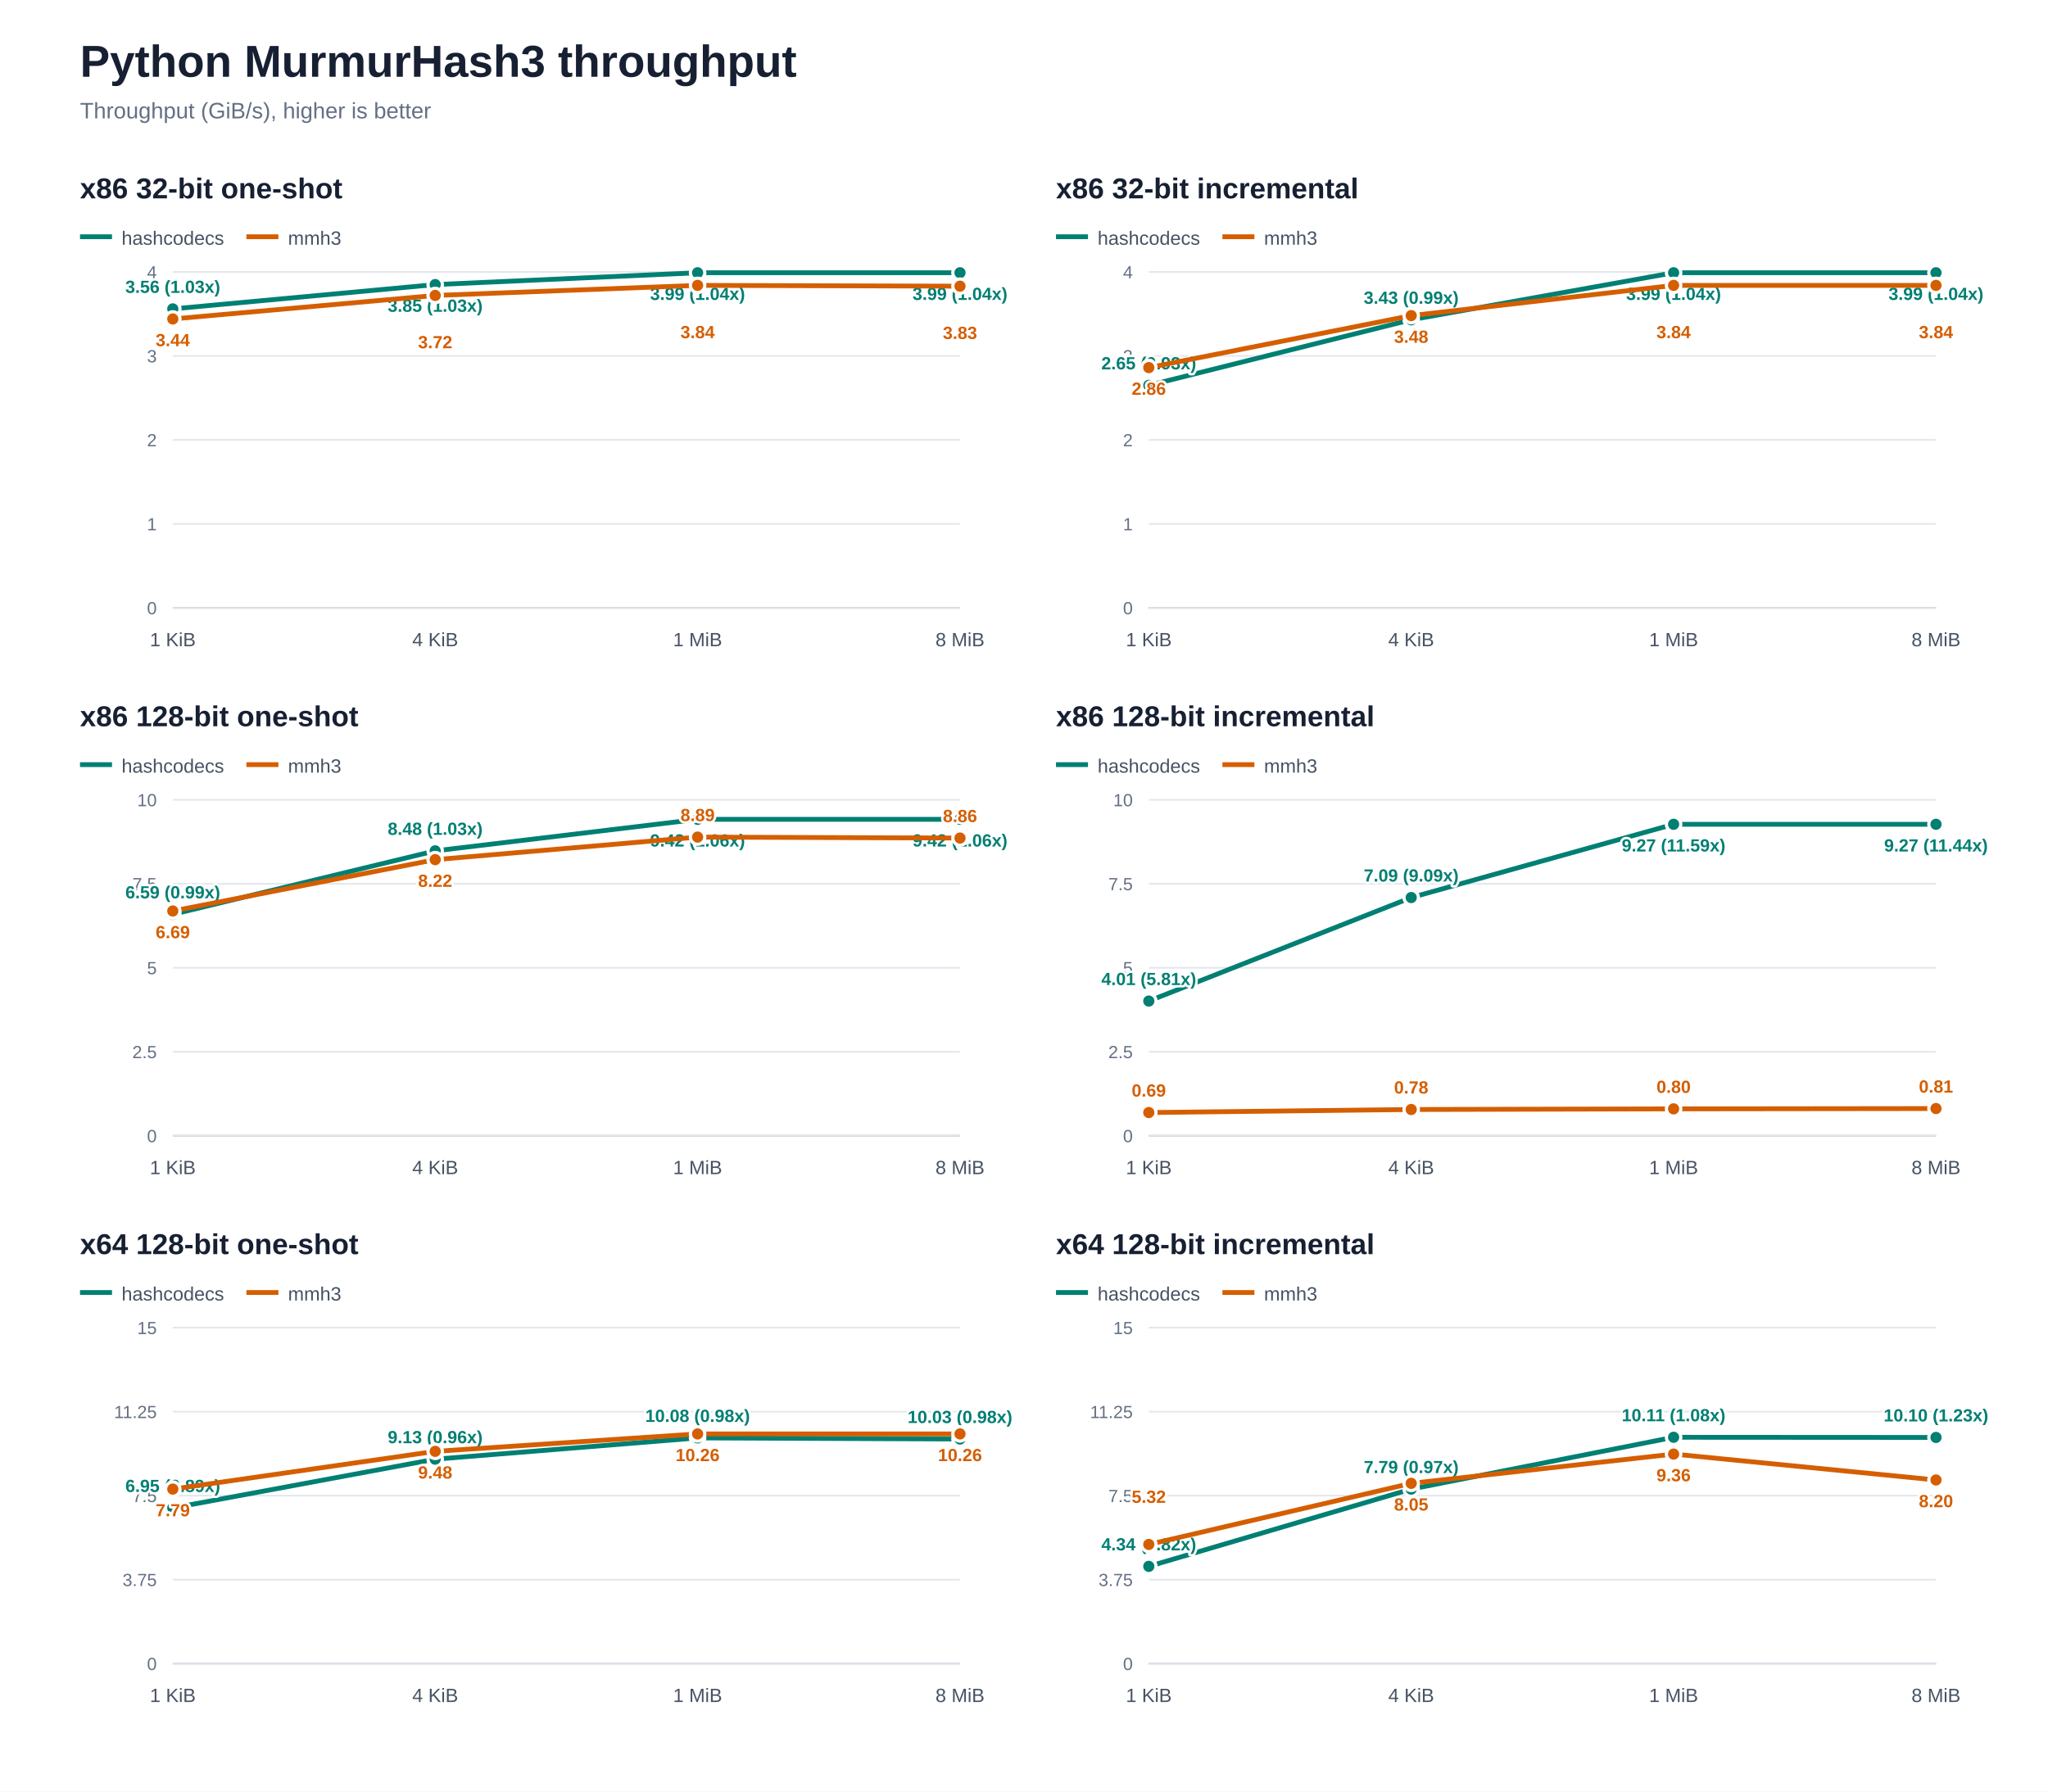
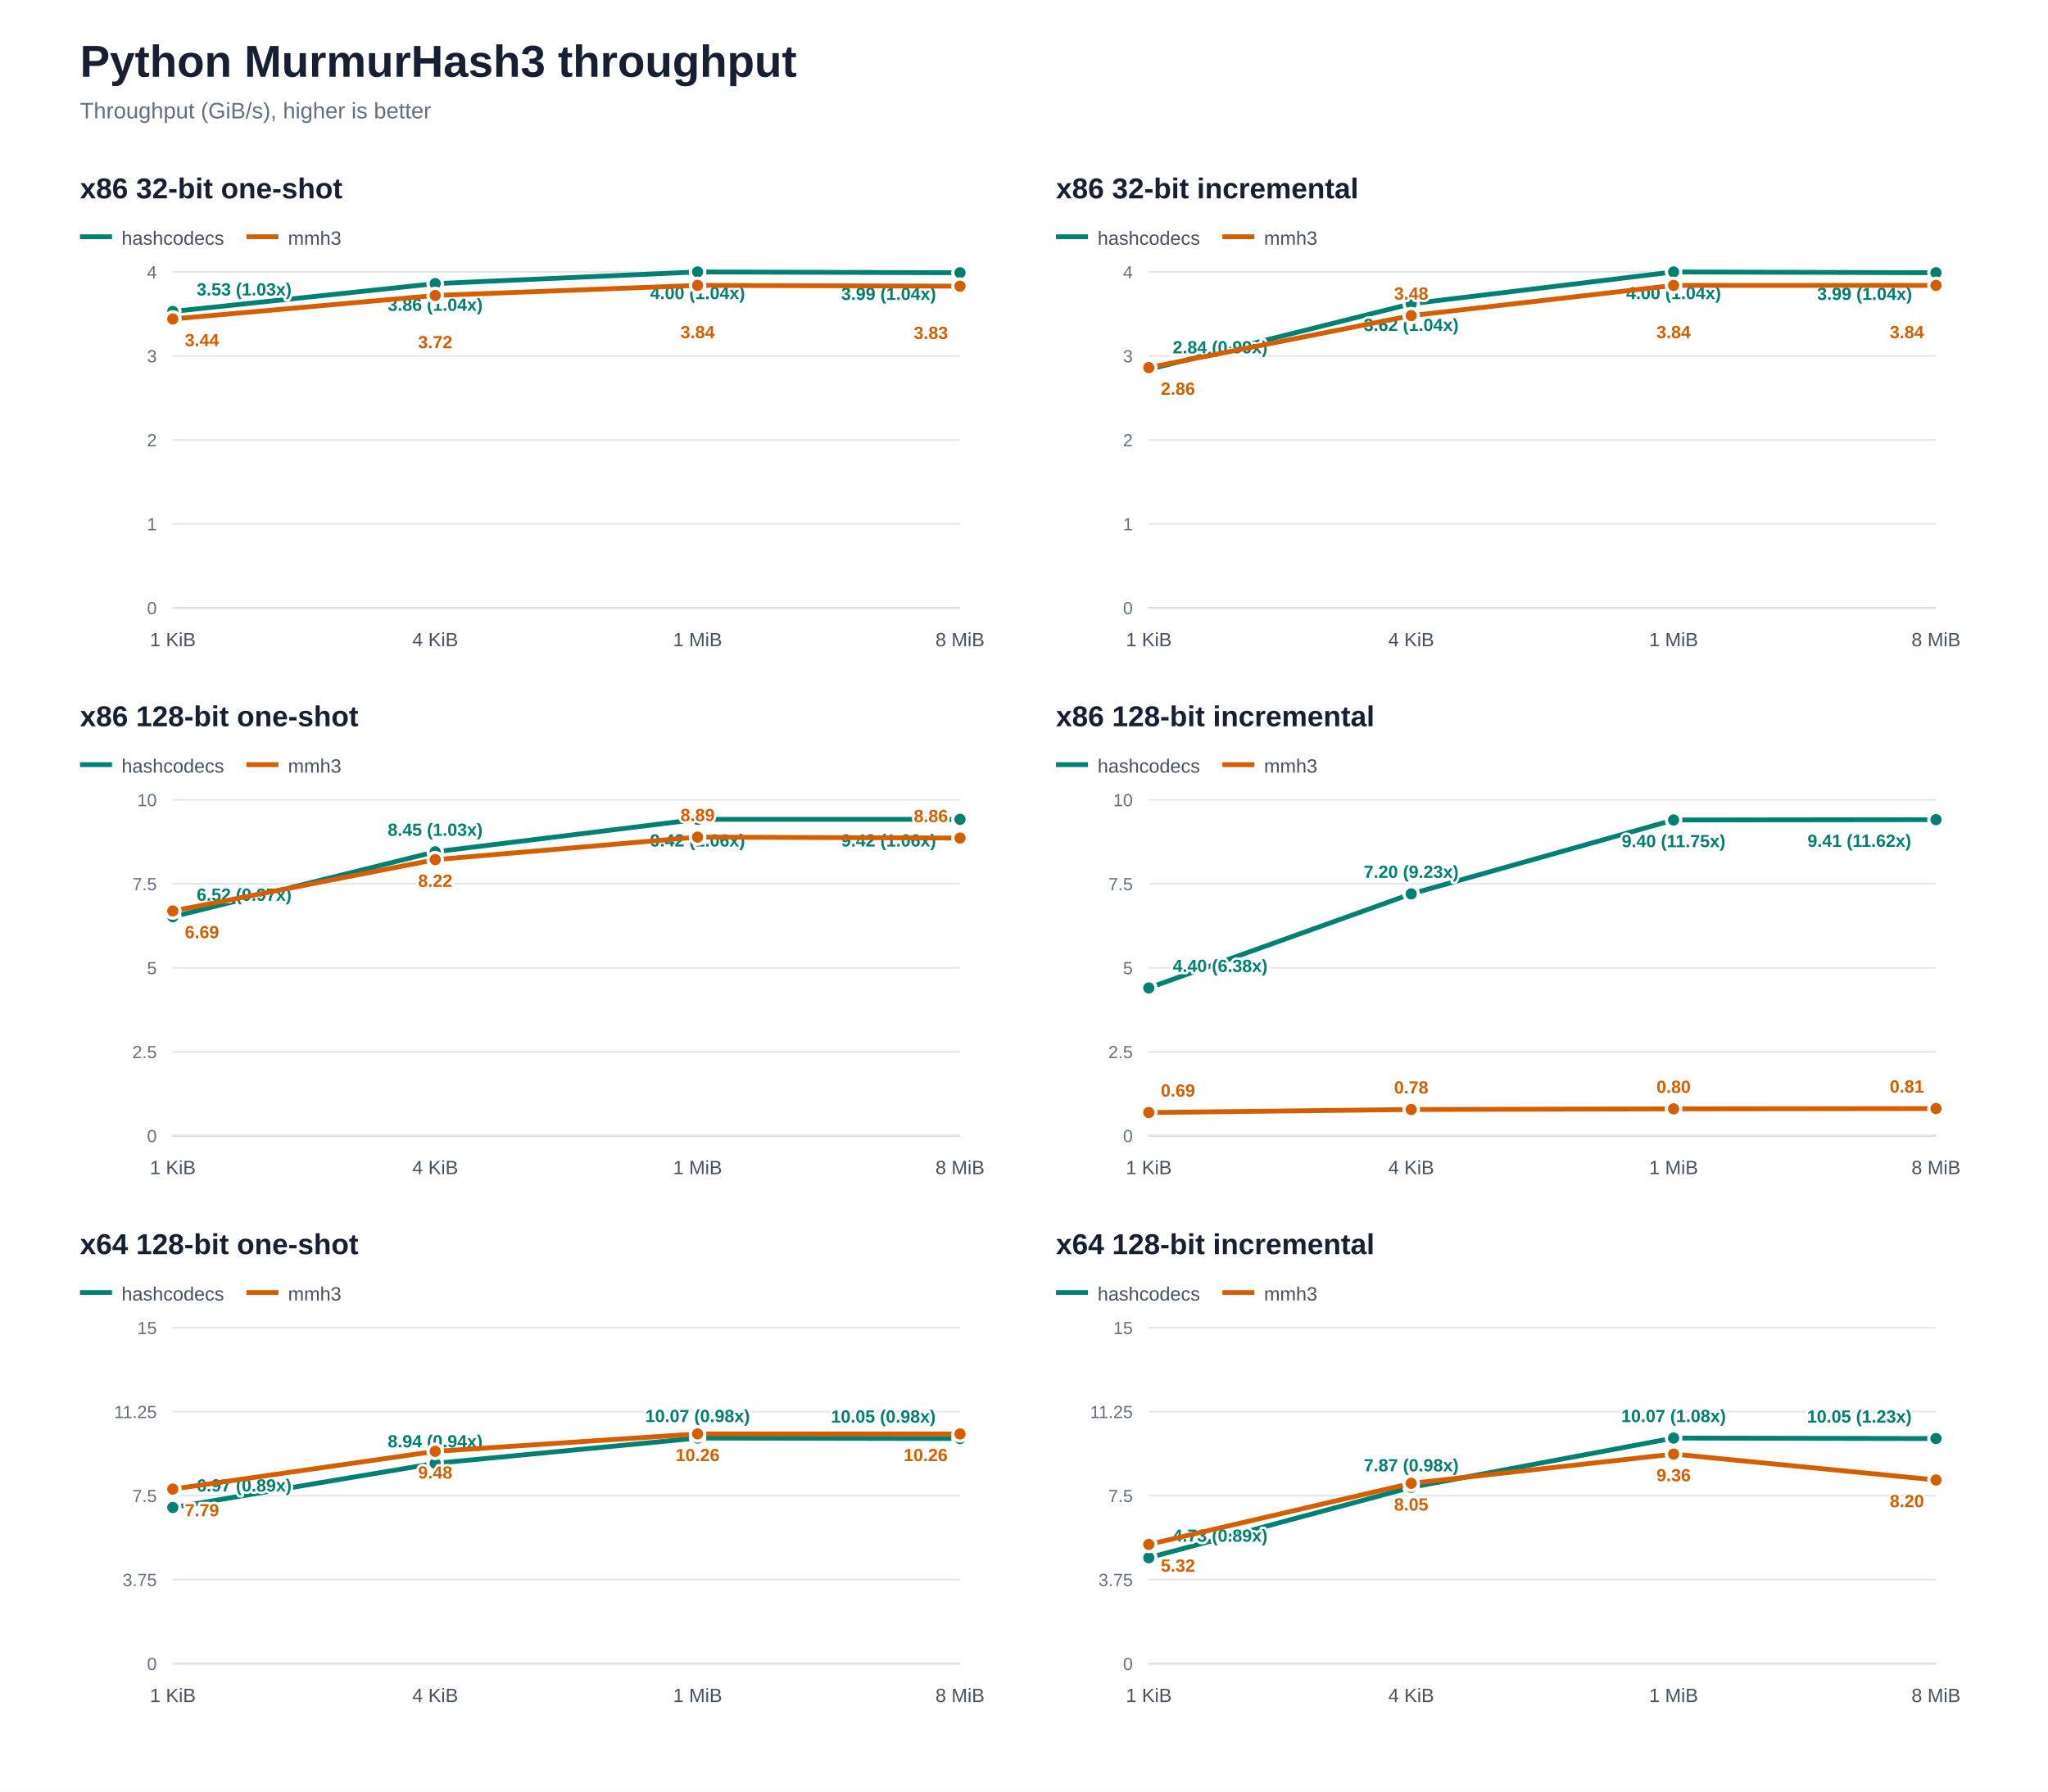
<svg xmlns="http://www.w3.org/2000/svg" width="1280" height="1120" viewBox="0 0 1280 1120" role="img" aria-labelledby="title desc">
  <rect width="100%" height="100%" fill="#ffffff" />
  <text x="50" y="48" fill="#172033" font-family="Segoe UI,Arial,sans-serif" font-size="28" font-weight="700">Python MurmurHash3 throughput</text>
  <text x="50" y="74" fill="#637083" font-family="Segoe UI,Arial,sans-serif" font-size="14">Throughput (GiB/s), higher is better</text>
  <text x="50" y="124" fill="#172033" font-family="Segoe UI,Arial,sans-serif" font-size="18" font-weight="600">x86 32-bit one-shot</text>
  <line x1="108" y1="380" x2="600" y2="380" stroke="#9aa5b4" />
  <line x1="50" y1="148" x2="70" y2="148" stroke="#007f73" stroke-width="3" />
  <text x="76" y="153" fill="#465263" font-family="Segoe UI,Arial,sans-serif" font-size="12">hashcodecs</text>
  <line x1="154" y1="148" x2="174" y2="148" stroke="#d55e00" stroke-width="3" />
  <text x="180" y="153" fill="#465263" font-family="Segoe UI,Arial,sans-serif" font-size="12">mmh3</text>
  <line x1="108" y1="380.0" x2="600" y2="380.0" stroke="#e1e6ed" />
  <text x="98" y="384.0" text-anchor="end" fill="#637083" font-family="Segoe UI,Arial,sans-serif" font-size="11">0</text>
  <line x1="108" y1="327.5" x2="600" y2="327.5" stroke="#e1e6ed" />
  <text x="98" y="331.5" text-anchor="end" fill="#637083" font-family="Segoe UI,Arial,sans-serif" font-size="11">1</text>
  <line x1="108" y1="275.0" x2="600" y2="275.0" stroke="#e1e6ed" />
  <text x="98" y="279.0" text-anchor="end" fill="#637083" font-family="Segoe UI,Arial,sans-serif" font-size="11">2</text>
  <line x1="108" y1="222.5" x2="600" y2="222.5" stroke="#e1e6ed" />
  <text x="98" y="226.5" text-anchor="end" fill="#637083" font-family="Segoe UI,Arial,sans-serif" font-size="11">3</text>
  <line x1="108" y1="170.0" x2="600" y2="170.0" stroke="#e1e6ed" />
  <text x="98" y="174.0" text-anchor="end" fill="#637083" font-family="Segoe UI,Arial,sans-serif" font-size="11">4</text>
  <text x="108.0" y="404" text-anchor="middle" fill="#465263" font-family="Segoe UI,Arial,sans-serif" font-size="12">1 KiB</text>
  <text x="272.0" y="404" text-anchor="middle" fill="#465263" font-family="Segoe UI,Arial,sans-serif" font-size="12">4 KiB</text>
  <text x="436.0" y="404" text-anchor="middle" fill="#465263" font-family="Segoe UI,Arial,sans-serif" font-size="12">1 MiB</text>
  <text x="600.0" y="404" text-anchor="middle" fill="#465263" font-family="Segoe UI,Arial,sans-serif" font-size="12">8 MiB</text>
-   <polyline points="108.0,193.1 272.0,177.9 436.0,170.5 600.0,170.5" fill="none" stroke="#007f73" stroke-width="3" stroke-linejoin="round" stroke-linecap="round" />
-   <circle cx="108.0" cy="193.1" r="4.5" fill="#007f73" stroke="#ffffff" stroke-width="2" />
-   <text x="108.0" y="183.1" text-anchor="middle" fill="#007f73" font-family="Segoe UI,Arial,sans-serif" font-size="11" font-weight="600" paint-order="stroke" stroke="#ffffff" stroke-width="3" stroke-linejoin="round">3.56 (1.03x)</text>
-   <circle cx="272.0" cy="177.9" r="4.5" fill="#007f73" stroke="#ffffff" stroke-width="2" />
-   <text x="272.0" y="194.9" text-anchor="middle" fill="#007f73" font-family="Segoe UI,Arial,sans-serif" font-size="11" font-weight="600" paint-order="stroke" stroke="#ffffff" stroke-width="3" stroke-linejoin="round">3.85 (1.03x)</text>
-   <circle cx="436.0" cy="170.5" r="4.5" fill="#007f73" stroke="#ffffff" stroke-width="2" />
-   <text x="436.0" y="187.5" text-anchor="middle" fill="#007f73" font-family="Segoe UI,Arial,sans-serif" font-size="11" font-weight="600" paint-order="stroke" stroke="#ffffff" stroke-width="3" stroke-linejoin="round">3.99 (1.04x)</text>
+   <polyline points="108.0,194.7 272.0,177.3 436.0,170.0 600.0,170.5" fill="none" stroke="#007f73" stroke-width="3" stroke-linejoin="round" stroke-linecap="round" />
+   <circle cx="108.0" cy="194.7" r="4.5" fill="#007f73" stroke="#ffffff" stroke-width="2" />
+   <text x="152.6" y="184.7" text-anchor="middle" fill="#007f73" font-family="Segoe UI,Arial,sans-serif" font-size="11" font-weight="600" paint-order="stroke" stroke="#ffffff" stroke-width="3" stroke-linejoin="round">3.53 (1.03x)</text>
+   <circle cx="272.0" cy="177.3" r="4.5" fill="#007f73" stroke="#ffffff" stroke-width="2" />
+   <text x="272.0" y="194.3" text-anchor="middle" fill="#007f73" font-family="Segoe UI,Arial,sans-serif" font-size="11" font-weight="600" paint-order="stroke" stroke="#ffffff" stroke-width="3" stroke-linejoin="round">3.86 (1.04x)</text>
+   <circle cx="436.0" cy="170.0" r="4.5" fill="#007f73" stroke="#ffffff" stroke-width="2" />
+   <text x="436.0" y="187.0" text-anchor="middle" fill="#007f73" font-family="Segoe UI,Arial,sans-serif" font-size="11" font-weight="600" paint-order="stroke" stroke="#ffffff" stroke-width="3" stroke-linejoin="round">4.00 (1.04x)</text>
  <circle cx="600.0" cy="170.5" r="4.5" fill="#007f73" stroke="#ffffff" stroke-width="2" />
-   <text x="600.0" y="187.5" text-anchor="middle" fill="#007f73" font-family="Segoe UI,Arial,sans-serif" font-size="11" font-weight="600" paint-order="stroke" stroke="#ffffff" stroke-width="3" stroke-linejoin="round">3.99 (1.04x)</text>
+   <text x="555.4" y="187.5" text-anchor="middle" fill="#007f73" font-family="Segoe UI,Arial,sans-serif" font-size="11" font-weight="600" paint-order="stroke" stroke="#ffffff" stroke-width="3" stroke-linejoin="round">3.99 (1.04x)</text>
  <polyline points="108.0,199.4 272.0,184.7 436.0,178.4 600.0,178.9" fill="none" stroke="#d55e00" stroke-width="3" stroke-linejoin="round" stroke-linecap="round" />
  <circle cx="108.0" cy="199.4" r="4.5" fill="#d55e00" stroke="#ffffff" stroke-width="2" />
-   <text x="108.0" y="216.4" text-anchor="middle" fill="#d55e00" font-family="Segoe UI,Arial,sans-serif" font-size="11" font-weight="600" paint-order="stroke" stroke="#ffffff" stroke-width="3" stroke-linejoin="round">3.44</text>
+   <text x="126.2" y="216.4" text-anchor="middle" fill="#d55e00" font-family="Segoe UI,Arial,sans-serif" font-size="11" font-weight="600" paint-order="stroke" stroke="#ffffff" stroke-width="3" stroke-linejoin="round">3.44</text>
  <circle cx="272.0" cy="184.7" r="4.5" fill="#d55e00" stroke="#ffffff" stroke-width="2" />
  <text x="272.0" y="217.7" text-anchor="middle" fill="#d55e00" font-family="Segoe UI,Arial,sans-serif" font-size="11" font-weight="600" paint-order="stroke" stroke="#ffffff" stroke-width="3" stroke-linejoin="round">3.72</text>
  <circle cx="436.0" cy="178.4" r="4.5" fill="#d55e00" stroke="#ffffff" stroke-width="2" />
  <text x="436.0" y="211.4" text-anchor="middle" fill="#d55e00" font-family="Segoe UI,Arial,sans-serif" font-size="11" font-weight="600" paint-order="stroke" stroke="#ffffff" stroke-width="3" stroke-linejoin="round">3.84</text>
  <circle cx="600.0" cy="178.9" r="4.5" fill="#d55e00" stroke="#ffffff" stroke-width="2" />
-   <text x="600.0" y="211.9" text-anchor="middle" fill="#d55e00" font-family="Segoe UI,Arial,sans-serif" font-size="11" font-weight="600" paint-order="stroke" stroke="#ffffff" stroke-width="3" stroke-linejoin="round">3.83</text>
+   <text x="581.8" y="211.9" text-anchor="middle" fill="#d55e00" font-family="Segoe UI,Arial,sans-serif" font-size="11" font-weight="600" paint-order="stroke" stroke="#ffffff" stroke-width="3" stroke-linejoin="round">3.83</text>
  <text x="660" y="124" fill="#172033" font-family="Segoe UI,Arial,sans-serif" font-size="18" font-weight="600">x86 32-bit incremental</text>
  <line x1="718" y1="380" x2="1210" y2="380" stroke="#9aa5b4" />
  <line x1="660" y1="148" x2="680" y2="148" stroke="#007f73" stroke-width="3" />
  <text x="686" y="153" fill="#465263" font-family="Segoe UI,Arial,sans-serif" font-size="12">hashcodecs</text>
  <line x1="764" y1="148" x2="784" y2="148" stroke="#d55e00" stroke-width="3" />
  <text x="790" y="153" fill="#465263" font-family="Segoe UI,Arial,sans-serif" font-size="12">mmh3</text>
  <line x1="718" y1="380.0" x2="1210" y2="380.0" stroke="#e1e6ed" />
  <text x="708" y="384.0" text-anchor="end" fill="#637083" font-family="Segoe UI,Arial,sans-serif" font-size="11">0</text>
  <line x1="718" y1="327.5" x2="1210" y2="327.5" stroke="#e1e6ed" />
  <text x="708" y="331.5" text-anchor="end" fill="#637083" font-family="Segoe UI,Arial,sans-serif" font-size="11">1</text>
  <line x1="718" y1="275.0" x2="1210" y2="275.0" stroke="#e1e6ed" />
  <text x="708" y="279.0" text-anchor="end" fill="#637083" font-family="Segoe UI,Arial,sans-serif" font-size="11">2</text>
  <line x1="718" y1="222.5" x2="1210" y2="222.5" stroke="#e1e6ed" />
  <text x="708" y="226.5" text-anchor="end" fill="#637083" font-family="Segoe UI,Arial,sans-serif" font-size="11">3</text>
  <line x1="718" y1="170.0" x2="1210" y2="170.0" stroke="#e1e6ed" />
  <text x="708" y="174.0" text-anchor="end" fill="#637083" font-family="Segoe UI,Arial,sans-serif" font-size="11">4</text>
  <text x="718.0" y="404" text-anchor="middle" fill="#465263" font-family="Segoe UI,Arial,sans-serif" font-size="12">1 KiB</text>
  <text x="882.0" y="404" text-anchor="middle" fill="#465263" font-family="Segoe UI,Arial,sans-serif" font-size="12">4 KiB</text>
  <text x="1046.0" y="404" text-anchor="middle" fill="#465263" font-family="Segoe UI,Arial,sans-serif" font-size="12">1 MiB</text>
  <text x="1210.0" y="404" text-anchor="middle" fill="#465263" font-family="Segoe UI,Arial,sans-serif" font-size="12">8 MiB</text>
-   <polyline points="718.0,240.9 882.0,199.9 1046.0,170.5 1210.0,170.5" fill="none" stroke="#007f73" stroke-width="3" stroke-linejoin="round" stroke-linecap="round" />
-   <circle cx="718.0" cy="240.9" r="4.5" fill="#007f73" stroke="#ffffff" stroke-width="2" />
-   <text x="718.0" y="230.9" text-anchor="middle" fill="#007f73" font-family="Segoe UI,Arial,sans-serif" font-size="11" font-weight="600" paint-order="stroke" stroke="#ffffff" stroke-width="3" stroke-linejoin="round">2.65 (0.93x)</text>
-   <circle cx="882.0" cy="199.9" r="4.5" fill="#007f73" stroke="#ffffff" stroke-width="2" />
-   <text x="882.0" y="189.9" text-anchor="middle" fill="#007f73" font-family="Segoe UI,Arial,sans-serif" font-size="11" font-weight="600" paint-order="stroke" stroke="#ffffff" stroke-width="3" stroke-linejoin="round">3.43 (0.99x)</text>
-   <circle cx="1046.0" cy="170.5" r="4.5" fill="#007f73" stroke="#ffffff" stroke-width="2" />
-   <text x="1046.0" y="187.5" text-anchor="middle" fill="#007f73" font-family="Segoe UI,Arial,sans-serif" font-size="11" font-weight="600" paint-order="stroke" stroke="#ffffff" stroke-width="3" stroke-linejoin="round">3.99 (1.04x)</text>
+   <polyline points="718.0,230.9 882.0,189.9 1046.0,170.0 1210.0,170.5" fill="none" stroke="#007f73" stroke-width="3" stroke-linejoin="round" stroke-linecap="round" />
+   <circle cx="718.0" cy="230.9" r="4.5" fill="#007f73" stroke="#ffffff" stroke-width="2" />
+   <text x="762.6" y="220.9" text-anchor="middle" fill="#007f73" font-family="Segoe UI,Arial,sans-serif" font-size="11" font-weight="600" paint-order="stroke" stroke="#ffffff" stroke-width="3" stroke-linejoin="round">2.84 (0.99x)</text>
+   <circle cx="882.0" cy="189.9" r="4.5" fill="#007f73" stroke="#ffffff" stroke-width="2" />
+   <text x="882.0" y="206.9" text-anchor="middle" fill="#007f73" font-family="Segoe UI,Arial,sans-serif" font-size="11" font-weight="600" paint-order="stroke" stroke="#ffffff" stroke-width="3" stroke-linejoin="round">3.62 (1.04x)</text>
+   <circle cx="1046.0" cy="170.0" r="4.5" fill="#007f73" stroke="#ffffff" stroke-width="2" />
+   <text x="1046.0" y="187.0" text-anchor="middle" fill="#007f73" font-family="Segoe UI,Arial,sans-serif" font-size="11" font-weight="600" paint-order="stroke" stroke="#ffffff" stroke-width="3" stroke-linejoin="round">4.00 (1.04x)</text>
  <circle cx="1210.0" cy="170.5" r="4.5" fill="#007f73" stroke="#ffffff" stroke-width="2" />
-   <text x="1210.0" y="187.5" text-anchor="middle" fill="#007f73" font-family="Segoe UI,Arial,sans-serif" font-size="11" font-weight="600" paint-order="stroke" stroke="#ffffff" stroke-width="3" stroke-linejoin="round">3.99 (1.04x)</text>
+   <text x="1165.4" y="187.5" text-anchor="middle" fill="#007f73" font-family="Segoe UI,Arial,sans-serif" font-size="11" font-weight="600" paint-order="stroke" stroke="#ffffff" stroke-width="3" stroke-linejoin="round">3.99 (1.04x)</text>
  <polyline points="718.0,229.8 882.0,197.3 1046.0,178.4 1210.0,178.4" fill="none" stroke="#d55e00" stroke-width="3" stroke-linejoin="round" stroke-linecap="round" />
  <circle cx="718.0" cy="229.8" r="4.5" fill="#d55e00" stroke="#ffffff" stroke-width="2" />
-   <text x="718.0" y="246.8" text-anchor="middle" fill="#d55e00" font-family="Segoe UI,Arial,sans-serif" font-size="11" font-weight="600" paint-order="stroke" stroke="#ffffff" stroke-width="3" stroke-linejoin="round">2.86</text>
+   <text x="736.2" y="246.8" text-anchor="middle" fill="#d55e00" font-family="Segoe UI,Arial,sans-serif" font-size="11" font-weight="600" paint-order="stroke" stroke="#ffffff" stroke-width="3" stroke-linejoin="round">2.86</text>
  <circle cx="882.0" cy="197.3" r="4.5" fill="#d55e00" stroke="#ffffff" stroke-width="2" />
-   <text x="882.0" y="214.3" text-anchor="middle" fill="#d55e00" font-family="Segoe UI,Arial,sans-serif" font-size="11" font-weight="600" paint-order="stroke" stroke="#ffffff" stroke-width="3" stroke-linejoin="round">3.48</text>
+   <text x="882.0" y="187.3" text-anchor="middle" fill="#d55e00" font-family="Segoe UI,Arial,sans-serif" font-size="11" font-weight="600" paint-order="stroke" stroke="#ffffff" stroke-width="3" stroke-linejoin="round">3.48</text>
  <circle cx="1046.0" cy="178.4" r="4.5" fill="#d55e00" stroke="#ffffff" stroke-width="2" />
  <text x="1046.0" y="211.4" text-anchor="middle" fill="#d55e00" font-family="Segoe UI,Arial,sans-serif" font-size="11" font-weight="600" paint-order="stroke" stroke="#ffffff" stroke-width="3" stroke-linejoin="round">3.84</text>
  <circle cx="1210.0" cy="178.4" r="4.5" fill="#d55e00" stroke="#ffffff" stroke-width="2" />
-   <text x="1210.0" y="211.4" text-anchor="middle" fill="#d55e00" font-family="Segoe UI,Arial,sans-serif" font-size="11" font-weight="600" paint-order="stroke" stroke="#ffffff" stroke-width="3" stroke-linejoin="round">3.84</text>
+   <text x="1191.8" y="211.4" text-anchor="middle" fill="#d55e00" font-family="Segoe UI,Arial,sans-serif" font-size="11" font-weight="600" paint-order="stroke" stroke="#ffffff" stroke-width="3" stroke-linejoin="round">3.84</text>
  <text x="50" y="454" fill="#172033" font-family="Segoe UI,Arial,sans-serif" font-size="18" font-weight="600">x86 128-bit one-shot</text>
  <line x1="108" y1="710" x2="600" y2="710" stroke="#9aa5b4" />
  <line x1="50" y1="478" x2="70" y2="478" stroke="#007f73" stroke-width="3" />
  <text x="76" y="483" fill="#465263" font-family="Segoe UI,Arial,sans-serif" font-size="12">hashcodecs</text>
  <line x1="154" y1="478" x2="174" y2="478" stroke="#d55e00" stroke-width="3" />
  <text x="180" y="483" fill="#465263" font-family="Segoe UI,Arial,sans-serif" font-size="12">mmh3</text>
  <line x1="108" y1="710.0" x2="600" y2="710.0" stroke="#e1e6ed" />
  <text x="98" y="714.0" text-anchor="end" fill="#637083" font-family="Segoe UI,Arial,sans-serif" font-size="11">0</text>
  <line x1="108" y1="657.5" x2="600" y2="657.5" stroke="#e1e6ed" />
  <text x="98" y="661.5" text-anchor="end" fill="#637083" font-family="Segoe UI,Arial,sans-serif" font-size="11">2.5</text>
  <line x1="108" y1="605.0" x2="600" y2="605.0" stroke="#e1e6ed" />
  <text x="98" y="609.0" text-anchor="end" fill="#637083" font-family="Segoe UI,Arial,sans-serif" font-size="11">5</text>
  <line x1="108" y1="552.5" x2="600" y2="552.5" stroke="#e1e6ed" />
  <text x="98" y="556.5" text-anchor="end" fill="#637083" font-family="Segoe UI,Arial,sans-serif" font-size="11">7.5</text>
  <line x1="108" y1="500.0" x2="600" y2="500.0" stroke="#e1e6ed" />
  <text x="98" y="504.0" text-anchor="end" fill="#637083" font-family="Segoe UI,Arial,sans-serif" font-size="11">10</text>
  <text x="108.0" y="734" text-anchor="middle" fill="#465263" font-family="Segoe UI,Arial,sans-serif" font-size="12">1 KiB</text>
  <text x="272.0" y="734" text-anchor="middle" fill="#465263" font-family="Segoe UI,Arial,sans-serif" font-size="12">4 KiB</text>
  <text x="436.0" y="734" text-anchor="middle" fill="#465263" font-family="Segoe UI,Arial,sans-serif" font-size="12">1 MiB</text>
  <text x="600.0" y="734" text-anchor="middle" fill="#465263" font-family="Segoe UI,Arial,sans-serif" font-size="12">8 MiB</text>
-   <polyline points="108.0,571.6 272.0,531.9 436.0,512.2 600.0,512.2" fill="none" stroke="#007f73" stroke-width="3" stroke-linejoin="round" stroke-linecap="round" />
-   <circle cx="108.0" cy="571.6" r="4.5" fill="#007f73" stroke="#ffffff" stroke-width="2" />
-   <text x="108.0" y="561.6" text-anchor="middle" fill="#007f73" font-family="Segoe UI,Arial,sans-serif" font-size="11" font-weight="600" paint-order="stroke" stroke="#ffffff" stroke-width="3" stroke-linejoin="round">6.59 (0.99x)</text>
-   <circle cx="272.0" cy="531.9" r="4.5" fill="#007f73" stroke="#ffffff" stroke-width="2" />
-   <text x="272.0" y="521.9" text-anchor="middle" fill="#007f73" font-family="Segoe UI,Arial,sans-serif" font-size="11" font-weight="600" paint-order="stroke" stroke="#ffffff" stroke-width="3" stroke-linejoin="round">8.48 (1.03x)</text>
+   <polyline points="108.0,573.1 272.0,532.5 436.0,512.2 600.0,512.2" fill="none" stroke="#007f73" stroke-width="3" stroke-linejoin="round" stroke-linecap="round" />
+   <circle cx="108.0" cy="573.1" r="4.5" fill="#007f73" stroke="#ffffff" stroke-width="2" />
+   <text x="152.6" y="563.1" text-anchor="middle" fill="#007f73" font-family="Segoe UI,Arial,sans-serif" font-size="11" font-weight="600" paint-order="stroke" stroke="#ffffff" stroke-width="3" stroke-linejoin="round">6.52 (0.97x)</text>
+   <circle cx="272.0" cy="532.5" r="4.5" fill="#007f73" stroke="#ffffff" stroke-width="2" />
+   <text x="272.0" y="522.5" text-anchor="middle" fill="#007f73" font-family="Segoe UI,Arial,sans-serif" font-size="11" font-weight="600" paint-order="stroke" stroke="#ffffff" stroke-width="3" stroke-linejoin="round">8.45 (1.03x)</text>
  <circle cx="436.0" cy="512.2" r="4.5" fill="#007f73" stroke="#ffffff" stroke-width="2" />
  <text x="436.0" y="529.2" text-anchor="middle" fill="#007f73" font-family="Segoe UI,Arial,sans-serif" font-size="11" font-weight="600" paint-order="stroke" stroke="#ffffff" stroke-width="3" stroke-linejoin="round">9.42 (1.06x)</text>
  <circle cx="600.0" cy="512.2" r="4.5" fill="#007f73" stroke="#ffffff" stroke-width="2" />
-   <text x="600.0" y="529.2" text-anchor="middle" fill="#007f73" font-family="Segoe UI,Arial,sans-serif" font-size="11" font-weight="600" paint-order="stroke" stroke="#ffffff" stroke-width="3" stroke-linejoin="round">9.42 (1.06x)</text>
+   <text x="555.4" y="529.2" text-anchor="middle" fill="#007f73" font-family="Segoe UI,Arial,sans-serif" font-size="11" font-weight="600" paint-order="stroke" stroke="#ffffff" stroke-width="3" stroke-linejoin="round">9.42 (1.06x)</text>
  <polyline points="108.0,569.5 272.0,537.4 436.0,523.3 600.0,523.9" fill="none" stroke="#d55e00" stroke-width="3" stroke-linejoin="round" stroke-linecap="round" />
  <circle cx="108.0" cy="569.5" r="4.5" fill="#d55e00" stroke="#ffffff" stroke-width="2" />
-   <text x="108.0" y="586.5" text-anchor="middle" fill="#d55e00" font-family="Segoe UI,Arial,sans-serif" font-size="11" font-weight="600" paint-order="stroke" stroke="#ffffff" stroke-width="3" stroke-linejoin="round">6.69</text>
+   <text x="126.2" y="586.5" text-anchor="middle" fill="#d55e00" font-family="Segoe UI,Arial,sans-serif" font-size="11" font-weight="600" paint-order="stroke" stroke="#ffffff" stroke-width="3" stroke-linejoin="round">6.69</text>
  <circle cx="272.0" cy="537.4" r="4.5" fill="#d55e00" stroke="#ffffff" stroke-width="2" />
  <text x="272.0" y="554.4" text-anchor="middle" fill="#d55e00" font-family="Segoe UI,Arial,sans-serif" font-size="11" font-weight="600" paint-order="stroke" stroke="#ffffff" stroke-width="3" stroke-linejoin="round">8.22</text>
  <circle cx="436.0" cy="523.3" r="4.5" fill="#d55e00" stroke="#ffffff" stroke-width="2" />
  <text x="436.0" y="513.3" text-anchor="middle" fill="#d55e00" font-family="Segoe UI,Arial,sans-serif" font-size="11" font-weight="600" paint-order="stroke" stroke="#ffffff" stroke-width="3" stroke-linejoin="round">8.89</text>
  <circle cx="600.0" cy="523.9" r="4.5" fill="#d55e00" stroke="#ffffff" stroke-width="2" />
-   <text x="600.0" y="513.9" text-anchor="middle" fill="#d55e00" font-family="Segoe UI,Arial,sans-serif" font-size="11" font-weight="600" paint-order="stroke" stroke="#ffffff" stroke-width="3" stroke-linejoin="round">8.86</text>
+   <text x="581.8" y="513.9" text-anchor="middle" fill="#d55e00" font-family="Segoe UI,Arial,sans-serif" font-size="11" font-weight="600" paint-order="stroke" stroke="#ffffff" stroke-width="3" stroke-linejoin="round">8.86</text>
  <text x="660" y="454" fill="#172033" font-family="Segoe UI,Arial,sans-serif" font-size="18" font-weight="600">x86 128-bit incremental</text>
  <line x1="718" y1="710" x2="1210" y2="710" stroke="#9aa5b4" />
  <line x1="660" y1="478" x2="680" y2="478" stroke="#007f73" stroke-width="3" />
  <text x="686" y="483" fill="#465263" font-family="Segoe UI,Arial,sans-serif" font-size="12">hashcodecs</text>
  <line x1="764" y1="478" x2="784" y2="478" stroke="#d55e00" stroke-width="3" />
  <text x="790" y="483" fill="#465263" font-family="Segoe UI,Arial,sans-serif" font-size="12">mmh3</text>
  <line x1="718" y1="710.0" x2="1210" y2="710.0" stroke="#e1e6ed" />
  <text x="708" y="714.0" text-anchor="end" fill="#637083" font-family="Segoe UI,Arial,sans-serif" font-size="11">0</text>
  <line x1="718" y1="657.5" x2="1210" y2="657.5" stroke="#e1e6ed" />
  <text x="708" y="661.5" text-anchor="end" fill="#637083" font-family="Segoe UI,Arial,sans-serif" font-size="11">2.5</text>
  <line x1="718" y1="605.0" x2="1210" y2="605.0" stroke="#e1e6ed" />
  <text x="708" y="609.0" text-anchor="end" fill="#637083" font-family="Segoe UI,Arial,sans-serif" font-size="11">5</text>
  <line x1="718" y1="552.5" x2="1210" y2="552.5" stroke="#e1e6ed" />
  <text x="708" y="556.5" text-anchor="end" fill="#637083" font-family="Segoe UI,Arial,sans-serif" font-size="11">7.5</text>
  <line x1="718" y1="500.0" x2="1210" y2="500.0" stroke="#e1e6ed" />
  <text x="708" y="504.0" text-anchor="end" fill="#637083" font-family="Segoe UI,Arial,sans-serif" font-size="11">10</text>
  <text x="718.0" y="734" text-anchor="middle" fill="#465263" font-family="Segoe UI,Arial,sans-serif" font-size="12">1 KiB</text>
  <text x="882.0" y="734" text-anchor="middle" fill="#465263" font-family="Segoe UI,Arial,sans-serif" font-size="12">4 KiB</text>
  <text x="1046.0" y="734" text-anchor="middle" fill="#465263" font-family="Segoe UI,Arial,sans-serif" font-size="12">1 MiB</text>
  <text x="1210.0" y="734" text-anchor="middle" fill="#465263" font-family="Segoe UI,Arial,sans-serif" font-size="12">8 MiB</text>
-   <polyline points="718.0,625.8 882.0,561.1 1046.0,515.3 1210.0,515.3" fill="none" stroke="#007f73" stroke-width="3" stroke-linejoin="round" stroke-linecap="round" />
-   <circle cx="718.0" cy="625.8" r="4.5" fill="#007f73" stroke="#ffffff" stroke-width="2" />
-   <text x="718.0" y="615.8" text-anchor="middle" fill="#007f73" font-family="Segoe UI,Arial,sans-serif" font-size="11" font-weight="600" paint-order="stroke" stroke="#ffffff" stroke-width="3" stroke-linejoin="round">4.01 (5.81x)</text>
-   <circle cx="882.0" cy="561.1" r="4.5" fill="#007f73" stroke="#ffffff" stroke-width="2" />
-   <text x="882.0" y="551.1" text-anchor="middle" fill="#007f73" font-family="Segoe UI,Arial,sans-serif" font-size="11" font-weight="600" paint-order="stroke" stroke="#ffffff" stroke-width="3" stroke-linejoin="round">7.09 (9.09x)</text>
-   <circle cx="1046.0" cy="515.3" r="4.5" fill="#007f73" stroke="#ffffff" stroke-width="2" />
-   <text x="1046.0" y="532.3" text-anchor="middle" fill="#007f73" font-family="Segoe UI,Arial,sans-serif" font-size="11" font-weight="600" paint-order="stroke" stroke="#ffffff" stroke-width="3" stroke-linejoin="round">9.27 (11.59x)</text>
-   <circle cx="1210.0" cy="515.3" r="4.5" fill="#007f73" stroke="#ffffff" stroke-width="2" />
-   <text x="1210.0" y="532.3" text-anchor="middle" fill="#007f73" font-family="Segoe UI,Arial,sans-serif" font-size="11" font-weight="600" paint-order="stroke" stroke="#ffffff" stroke-width="3" stroke-linejoin="round">9.27 (11.44x)</text>
+   <polyline points="718.0,617.6 882.0,558.8 1046.0,512.6 1210.0,512.4" fill="none" stroke="#007f73" stroke-width="3" stroke-linejoin="round" stroke-linecap="round" />
+   <circle cx="718.0" cy="617.6" r="4.5" fill="#007f73" stroke="#ffffff" stroke-width="2" />
+   <text x="762.6" y="607.6" text-anchor="middle" fill="#007f73" font-family="Segoe UI,Arial,sans-serif" font-size="11" font-weight="600" paint-order="stroke" stroke="#ffffff" stroke-width="3" stroke-linejoin="round">4.40 (6.38x)</text>
+   <circle cx="882.0" cy="558.8" r="4.5" fill="#007f73" stroke="#ffffff" stroke-width="2" />
+   <text x="882.0" y="548.8" text-anchor="middle" fill="#007f73" font-family="Segoe UI,Arial,sans-serif" font-size="11" font-weight="600" paint-order="stroke" stroke="#ffffff" stroke-width="3" stroke-linejoin="round">7.20 (9.23x)</text>
+   <circle cx="1046.0" cy="512.6" r="4.5" fill="#007f73" stroke="#ffffff" stroke-width="2" />
+   <text x="1046.0" y="529.6" text-anchor="middle" fill="#007f73" font-family="Segoe UI,Arial,sans-serif" font-size="11" font-weight="600" paint-order="stroke" stroke="#ffffff" stroke-width="3" stroke-linejoin="round">9.40 (11.75x)</text>
+   <circle cx="1210.0" cy="512.4" r="4.5" fill="#007f73" stroke="#ffffff" stroke-width="2" />
+   <text x="1162.1" y="529.4" text-anchor="middle" fill="#007f73" font-family="Segoe UI,Arial,sans-serif" font-size="11" font-weight="600" paint-order="stroke" stroke="#ffffff" stroke-width="3" stroke-linejoin="round">9.41 (11.62x)</text>
  <polyline points="718.0,695.5 882.0,693.6 1046.0,693.2 1210.0,693.0" fill="none" stroke="#d55e00" stroke-width="3" stroke-linejoin="round" stroke-linecap="round" />
  <circle cx="718.0" cy="695.5" r="4.5" fill="#d55e00" stroke="#ffffff" stroke-width="2" />
-   <text x="718.0" y="685.5" text-anchor="middle" fill="#d55e00" font-family="Segoe UI,Arial,sans-serif" font-size="11" font-weight="600" paint-order="stroke" stroke="#ffffff" stroke-width="3" stroke-linejoin="round">0.69</text>
+   <text x="736.2" y="685.5" text-anchor="middle" fill="#d55e00" font-family="Segoe UI,Arial,sans-serif" font-size="11" font-weight="600" paint-order="stroke" stroke="#ffffff" stroke-width="3" stroke-linejoin="round">0.69</text>
  <circle cx="882.0" cy="693.6" r="4.5" fill="#d55e00" stroke="#ffffff" stroke-width="2" />
  <text x="882.0" y="683.6" text-anchor="middle" fill="#d55e00" font-family="Segoe UI,Arial,sans-serif" font-size="11" font-weight="600" paint-order="stroke" stroke="#ffffff" stroke-width="3" stroke-linejoin="round">0.78</text>
  <circle cx="1046.0" cy="693.2" r="4.5" fill="#d55e00" stroke="#ffffff" stroke-width="2" />
  <text x="1046.0" y="683.2" text-anchor="middle" fill="#d55e00" font-family="Segoe UI,Arial,sans-serif" font-size="11" font-weight="600" paint-order="stroke" stroke="#ffffff" stroke-width="3" stroke-linejoin="round">0.80</text>
  <circle cx="1210.0" cy="693.0" r="4.5" fill="#d55e00" stroke="#ffffff" stroke-width="2" />
-   <text x="1210.0" y="683.0" text-anchor="middle" fill="#d55e00" font-family="Segoe UI,Arial,sans-serif" font-size="11" font-weight="600" paint-order="stroke" stroke="#ffffff" stroke-width="3" stroke-linejoin="round">0.81</text>
+   <text x="1191.8" y="683.0" text-anchor="middle" fill="#d55e00" font-family="Segoe UI,Arial,sans-serif" font-size="11" font-weight="600" paint-order="stroke" stroke="#ffffff" stroke-width="3" stroke-linejoin="round">0.81</text>
  <text x="50" y="784" fill="#172033" font-family="Segoe UI,Arial,sans-serif" font-size="18" font-weight="600">x64 128-bit one-shot</text>
  <line x1="108" y1="1040" x2="600" y2="1040" stroke="#9aa5b4" />
  <line x1="50" y1="808" x2="70" y2="808" stroke="#007f73" stroke-width="3" />
  <text x="76" y="813" fill="#465263" font-family="Segoe UI,Arial,sans-serif" font-size="12">hashcodecs</text>
  <line x1="154" y1="808" x2="174" y2="808" stroke="#d55e00" stroke-width="3" />
  <text x="180" y="813" fill="#465263" font-family="Segoe UI,Arial,sans-serif" font-size="12">mmh3</text>
  <line x1="108" y1="1040.0" x2="600" y2="1040.0" stroke="#e1e6ed" />
  <text x="98" y="1044.0" text-anchor="end" fill="#637083" font-family="Segoe UI,Arial,sans-serif" font-size="11">0</text>
  <line x1="108" y1="987.5" x2="600" y2="987.5" stroke="#e1e6ed" />
  <text x="98" y="991.5" text-anchor="end" fill="#637083" font-family="Segoe UI,Arial,sans-serif" font-size="11">3.75</text>
  <line x1="108" y1="935.0" x2="600" y2="935.0" stroke="#e1e6ed" />
  <text x="98" y="939.0" text-anchor="end" fill="#637083" font-family="Segoe UI,Arial,sans-serif" font-size="11">7.5</text>
  <line x1="108" y1="882.5" x2="600" y2="882.5" stroke="#e1e6ed" />
  <text x="98" y="886.5" text-anchor="end" fill="#637083" font-family="Segoe UI,Arial,sans-serif" font-size="11">11.25</text>
  <line x1="108" y1="830.0" x2="600" y2="830.0" stroke="#e1e6ed" />
  <text x="98" y="834.0" text-anchor="end" fill="#637083" font-family="Segoe UI,Arial,sans-serif" font-size="11">15</text>
  <text x="108.0" y="1064" text-anchor="middle" fill="#465263" font-family="Segoe UI,Arial,sans-serif" font-size="12">1 KiB</text>
  <text x="272.0" y="1064" text-anchor="middle" fill="#465263" font-family="Segoe UI,Arial,sans-serif" font-size="12">4 KiB</text>
  <text x="436.0" y="1064" text-anchor="middle" fill="#465263" font-family="Segoe UI,Arial,sans-serif" font-size="12">1 MiB</text>
  <text x="600.0" y="1064" text-anchor="middle" fill="#465263" font-family="Segoe UI,Arial,sans-serif" font-size="12">8 MiB</text>
-   <polyline points="108.0,942.7 272.0,912.2 436.0,898.9 600.0,899.6" fill="none" stroke="#007f73" stroke-width="3" stroke-linejoin="round" stroke-linecap="round" />
-   <circle cx="108.0" cy="942.7" r="4.5" fill="#007f73" stroke="#ffffff" stroke-width="2" />
-   <text x="108.0" y="932.7" text-anchor="middle" fill="#007f73" font-family="Segoe UI,Arial,sans-serif" font-size="11" font-weight="600" paint-order="stroke" stroke="#ffffff" stroke-width="3" stroke-linejoin="round">6.95 (0.89x)</text>
-   <circle cx="272.0" cy="912.2" r="4.5" fill="#007f73" stroke="#ffffff" stroke-width="2" />
-   <text x="272.0" y="902.2" text-anchor="middle" fill="#007f73" font-family="Segoe UI,Arial,sans-serif" font-size="11" font-weight="600" paint-order="stroke" stroke="#ffffff" stroke-width="3" stroke-linejoin="round">9.13 (0.96x)</text>
-   <circle cx="436.0" cy="898.9" r="4.5" fill="#007f73" stroke="#ffffff" stroke-width="2" />
-   <text x="436.0" y="888.9" text-anchor="middle" fill="#007f73" font-family="Segoe UI,Arial,sans-serif" font-size="11" font-weight="600" paint-order="stroke" stroke="#ffffff" stroke-width="3" stroke-linejoin="round">10.08 (0.98x)</text>
-   <circle cx="600.0" cy="899.6" r="4.5" fill="#007f73" stroke="#ffffff" stroke-width="2" />
-   <text x="600.0" y="889.6" text-anchor="middle" fill="#007f73" font-family="Segoe UI,Arial,sans-serif" font-size="11" font-weight="600" paint-order="stroke" stroke="#ffffff" stroke-width="3" stroke-linejoin="round">10.03 (0.98x)</text>
+   <polyline points="108.0,942.4 272.0,914.8 436.0,899.0 600.0,899.3" fill="none" stroke="#007f73" stroke-width="3" stroke-linejoin="round" stroke-linecap="round" />
+   <circle cx="108.0" cy="942.4" r="4.5" fill="#007f73" stroke="#ffffff" stroke-width="2" />
+   <text x="152.6" y="932.4" text-anchor="middle" fill="#007f73" font-family="Segoe UI,Arial,sans-serif" font-size="11" font-weight="600" paint-order="stroke" stroke="#ffffff" stroke-width="3" stroke-linejoin="round">6.97 (0.89x)</text>
+   <circle cx="272.0" cy="914.8" r="4.5" fill="#007f73" stroke="#ffffff" stroke-width="2" />
+   <text x="272.0" y="904.8" text-anchor="middle" fill="#007f73" font-family="Segoe UI,Arial,sans-serif" font-size="11" font-weight="600" paint-order="stroke" stroke="#ffffff" stroke-width="3" stroke-linejoin="round">8.94 (0.94x)</text>
+   <circle cx="436.0" cy="899.0" r="4.5" fill="#007f73" stroke="#ffffff" stroke-width="2" />
+   <text x="436.0" y="889.0" text-anchor="middle" fill="#007f73" font-family="Segoe UI,Arial,sans-serif" font-size="11" font-weight="600" paint-order="stroke" stroke="#ffffff" stroke-width="3" stroke-linejoin="round">10.07 (0.98x)</text>
+   <circle cx="600.0" cy="899.3" r="4.5" fill="#007f73" stroke="#ffffff" stroke-width="2" />
+   <text x="552.1" y="889.3" text-anchor="middle" fill="#007f73" font-family="Segoe UI,Arial,sans-serif" font-size="11" font-weight="600" paint-order="stroke" stroke="#ffffff" stroke-width="3" stroke-linejoin="round">10.05 (0.98x)</text>
  <polyline points="108.0,930.9 272.0,907.3 436.0,896.4 600.0,896.4" fill="none" stroke="#d55e00" stroke-width="3" stroke-linejoin="round" stroke-linecap="round" />
  <circle cx="108.0" cy="930.9" r="4.5" fill="#d55e00" stroke="#ffffff" stroke-width="2" />
-   <text x="108.0" y="947.9" text-anchor="middle" fill="#d55e00" font-family="Segoe UI,Arial,sans-serif" font-size="11" font-weight="600" paint-order="stroke" stroke="#ffffff" stroke-width="3" stroke-linejoin="round">7.79</text>
+   <text x="126.2" y="947.9" text-anchor="middle" fill="#d55e00" font-family="Segoe UI,Arial,sans-serif" font-size="11" font-weight="600" paint-order="stroke" stroke="#ffffff" stroke-width="3" stroke-linejoin="round">7.79</text>
  <circle cx="272.0" cy="907.3" r="4.5" fill="#d55e00" stroke="#ffffff" stroke-width="2" />
  <text x="272.0" y="924.3" text-anchor="middle" fill="#d55e00" font-family="Segoe UI,Arial,sans-serif" font-size="11" font-weight="600" paint-order="stroke" stroke="#ffffff" stroke-width="3" stroke-linejoin="round">9.48</text>
  <circle cx="436.0" cy="896.4" r="4.5" fill="#d55e00" stroke="#ffffff" stroke-width="2" />
  <text x="436.0" y="913.4" text-anchor="middle" fill="#d55e00" font-family="Segoe UI,Arial,sans-serif" font-size="11" font-weight="600" paint-order="stroke" stroke="#ffffff" stroke-width="3" stroke-linejoin="round">10.26</text>
  <circle cx="600.0" cy="896.4" r="4.5" fill="#d55e00" stroke="#ffffff" stroke-width="2" />
-   <text x="600.0" y="913.4" text-anchor="middle" fill="#d55e00" font-family="Segoe UI,Arial,sans-serif" font-size="11" font-weight="600" paint-order="stroke" stroke="#ffffff" stroke-width="3" stroke-linejoin="round">10.26</text>
+   <text x="578.5" y="913.4" text-anchor="middle" fill="#d55e00" font-family="Segoe UI,Arial,sans-serif" font-size="11" font-weight="600" paint-order="stroke" stroke="#ffffff" stroke-width="3" stroke-linejoin="round">10.26</text>
  <text x="660" y="784" fill="#172033" font-family="Segoe UI,Arial,sans-serif" font-size="18" font-weight="600">x64 128-bit incremental</text>
  <line x1="718" y1="1040" x2="1210" y2="1040" stroke="#9aa5b4" />
  <line x1="660" y1="808" x2="680" y2="808" stroke="#007f73" stroke-width="3" />
  <text x="686" y="813" fill="#465263" font-family="Segoe UI,Arial,sans-serif" font-size="12">hashcodecs</text>
  <line x1="764" y1="808" x2="784" y2="808" stroke="#d55e00" stroke-width="3" />
  <text x="790" y="813" fill="#465263" font-family="Segoe UI,Arial,sans-serif" font-size="12">mmh3</text>
  <line x1="718" y1="1040.0" x2="1210" y2="1040.0" stroke="#e1e6ed" />
  <text x="708" y="1044.0" text-anchor="end" fill="#637083" font-family="Segoe UI,Arial,sans-serif" font-size="11">0</text>
  <line x1="718" y1="987.5" x2="1210" y2="987.5" stroke="#e1e6ed" />
  <text x="708" y="991.5" text-anchor="end" fill="#637083" font-family="Segoe UI,Arial,sans-serif" font-size="11">3.75</text>
  <line x1="718" y1="935.0" x2="1210" y2="935.0" stroke="#e1e6ed" />
  <text x="708" y="939.0" text-anchor="end" fill="#637083" font-family="Segoe UI,Arial,sans-serif" font-size="11">7.5</text>
  <line x1="718" y1="882.5" x2="1210" y2="882.5" stroke="#e1e6ed" />
  <text x="708" y="886.5" text-anchor="end" fill="#637083" font-family="Segoe UI,Arial,sans-serif" font-size="11">11.25</text>
  <line x1="718" y1="830.0" x2="1210" y2="830.0" stroke="#e1e6ed" />
  <text x="708" y="834.0" text-anchor="end" fill="#637083" font-family="Segoe UI,Arial,sans-serif" font-size="11">15</text>
  <text x="718.0" y="1064" text-anchor="middle" fill="#465263" font-family="Segoe UI,Arial,sans-serif" font-size="12">1 KiB</text>
  <text x="882.0" y="1064" text-anchor="middle" fill="#465263" font-family="Segoe UI,Arial,sans-serif" font-size="12">4 KiB</text>
  <text x="1046.0" y="1064" text-anchor="middle" fill="#465263" font-family="Segoe UI,Arial,sans-serif" font-size="12">1 MiB</text>
  <text x="1210.0" y="1064" text-anchor="middle" fill="#465263" font-family="Segoe UI,Arial,sans-serif" font-size="12">8 MiB</text>
-   <polyline points="718.0,979.2 882.0,930.9 1046.0,898.5 1210.0,898.6" fill="none" stroke="#007f73" stroke-width="3" stroke-linejoin="round" stroke-linecap="round" />
-   <circle cx="718.0" cy="979.2" r="4.5" fill="#007f73" stroke="#ffffff" stroke-width="2" />
-   <text x="718.0" y="969.2" text-anchor="middle" fill="#007f73" font-family="Segoe UI,Arial,sans-serif" font-size="11" font-weight="600" paint-order="stroke" stroke="#ffffff" stroke-width="3" stroke-linejoin="round">4.34 (0.82x)</text>
-   <circle cx="882.0" cy="930.9" r="4.5" fill="#007f73" stroke="#ffffff" stroke-width="2" />
-   <text x="882.0" y="920.9" text-anchor="middle" fill="#007f73" font-family="Segoe UI,Arial,sans-serif" font-size="11" font-weight="600" paint-order="stroke" stroke="#ffffff" stroke-width="3" stroke-linejoin="round">7.79 (0.97x)</text>
-   <circle cx="1046.0" cy="898.5" r="4.5" fill="#007f73" stroke="#ffffff" stroke-width="2" />
-   <text x="1046.0" y="888.5" text-anchor="middle" fill="#007f73" font-family="Segoe UI,Arial,sans-serif" font-size="11" font-weight="600" paint-order="stroke" stroke="#ffffff" stroke-width="3" stroke-linejoin="round">10.11 (1.08x)</text>
-   <circle cx="1210.0" cy="898.6" r="4.5" fill="#007f73" stroke="#ffffff" stroke-width="2" />
-   <text x="1210.0" y="888.6" text-anchor="middle" fill="#007f73" font-family="Segoe UI,Arial,sans-serif" font-size="11" font-weight="600" paint-order="stroke" stroke="#ffffff" stroke-width="3" stroke-linejoin="round">10.10 (1.23x)</text>
+   <polyline points="718.0,973.8 882.0,929.8 1046.0,899.0 1210.0,899.3" fill="none" stroke="#007f73" stroke-width="3" stroke-linejoin="round" stroke-linecap="round" />
+   <circle cx="718.0" cy="973.8" r="4.5" fill="#007f73" stroke="#ffffff" stroke-width="2" />
+   <text x="762.6" y="963.8" text-anchor="middle" fill="#007f73" font-family="Segoe UI,Arial,sans-serif" font-size="11" font-weight="600" paint-order="stroke" stroke="#ffffff" stroke-width="3" stroke-linejoin="round">4.73 (0.89x)</text>
+   <circle cx="882.0" cy="929.8" r="4.5" fill="#007f73" stroke="#ffffff" stroke-width="2" />
+   <text x="882.0" y="919.8" text-anchor="middle" fill="#007f73" font-family="Segoe UI,Arial,sans-serif" font-size="11" font-weight="600" paint-order="stroke" stroke="#ffffff" stroke-width="3" stroke-linejoin="round">7.87 (0.98x)</text>
+   <circle cx="1046.0" cy="899.0" r="4.5" fill="#007f73" stroke="#ffffff" stroke-width="2" />
+   <text x="1046.0" y="889.0" text-anchor="middle" fill="#007f73" font-family="Segoe UI,Arial,sans-serif" font-size="11" font-weight="600" paint-order="stroke" stroke="#ffffff" stroke-width="3" stroke-linejoin="round">10.07 (1.08x)</text>
+   <circle cx="1210.0" cy="899.3" r="4.5" fill="#007f73" stroke="#ffffff" stroke-width="2" />
+   <text x="1162.1" y="889.3" text-anchor="middle" fill="#007f73" font-family="Segoe UI,Arial,sans-serif" font-size="11" font-weight="600" paint-order="stroke" stroke="#ffffff" stroke-width="3" stroke-linejoin="round">10.05 (1.23x)</text>
  <polyline points="718.0,965.5 882.0,927.3 1046.0,909.0 1210.0,925.2" fill="none" stroke="#d55e00" stroke-width="3" stroke-linejoin="round" stroke-linecap="round" />
  <circle cx="718.0" cy="965.5" r="4.5" fill="#d55e00" stroke="#ffffff" stroke-width="2" />
-   <text x="718.0" y="939.5" text-anchor="middle" fill="#d55e00" font-family="Segoe UI,Arial,sans-serif" font-size="11" font-weight="600" paint-order="stroke" stroke="#ffffff" stroke-width="3" stroke-linejoin="round">5.32</text>
+   <text x="736.2" y="982.5" text-anchor="middle" fill="#d55e00" font-family="Segoe UI,Arial,sans-serif" font-size="11" font-weight="600" paint-order="stroke" stroke="#ffffff" stroke-width="3" stroke-linejoin="round">5.32</text>
  <circle cx="882.0" cy="927.3" r="4.5" fill="#d55e00" stroke="#ffffff" stroke-width="2" />
  <text x="882.0" y="944.3" text-anchor="middle" fill="#d55e00" font-family="Segoe UI,Arial,sans-serif" font-size="11" font-weight="600" paint-order="stroke" stroke="#ffffff" stroke-width="3" stroke-linejoin="round">8.05</text>
  <circle cx="1046.0" cy="909.0" r="4.5" fill="#d55e00" stroke="#ffffff" stroke-width="2" />
  <text x="1046.0" y="926.0" text-anchor="middle" fill="#d55e00" font-family="Segoe UI,Arial,sans-serif" font-size="11" font-weight="600" paint-order="stroke" stroke="#ffffff" stroke-width="3" stroke-linejoin="round">9.36</text>
  <circle cx="1210.0" cy="925.2" r="4.5" fill="#d55e00" stroke="#ffffff" stroke-width="2" />
-   <text x="1210.0" y="942.2" text-anchor="middle" fill="#d55e00" font-family="Segoe UI,Arial,sans-serif" font-size="11" font-weight="600" paint-order="stroke" stroke="#ffffff" stroke-width="3" stroke-linejoin="round">8.20</text>
+   <text x="1191.8" y="942.2" text-anchor="middle" fill="#d55e00" font-family="Segoe UI,Arial,sans-serif" font-size="11" font-weight="600" paint-order="stroke" stroke="#ffffff" stroke-width="3" stroke-linejoin="round">8.20</text>
</svg>
